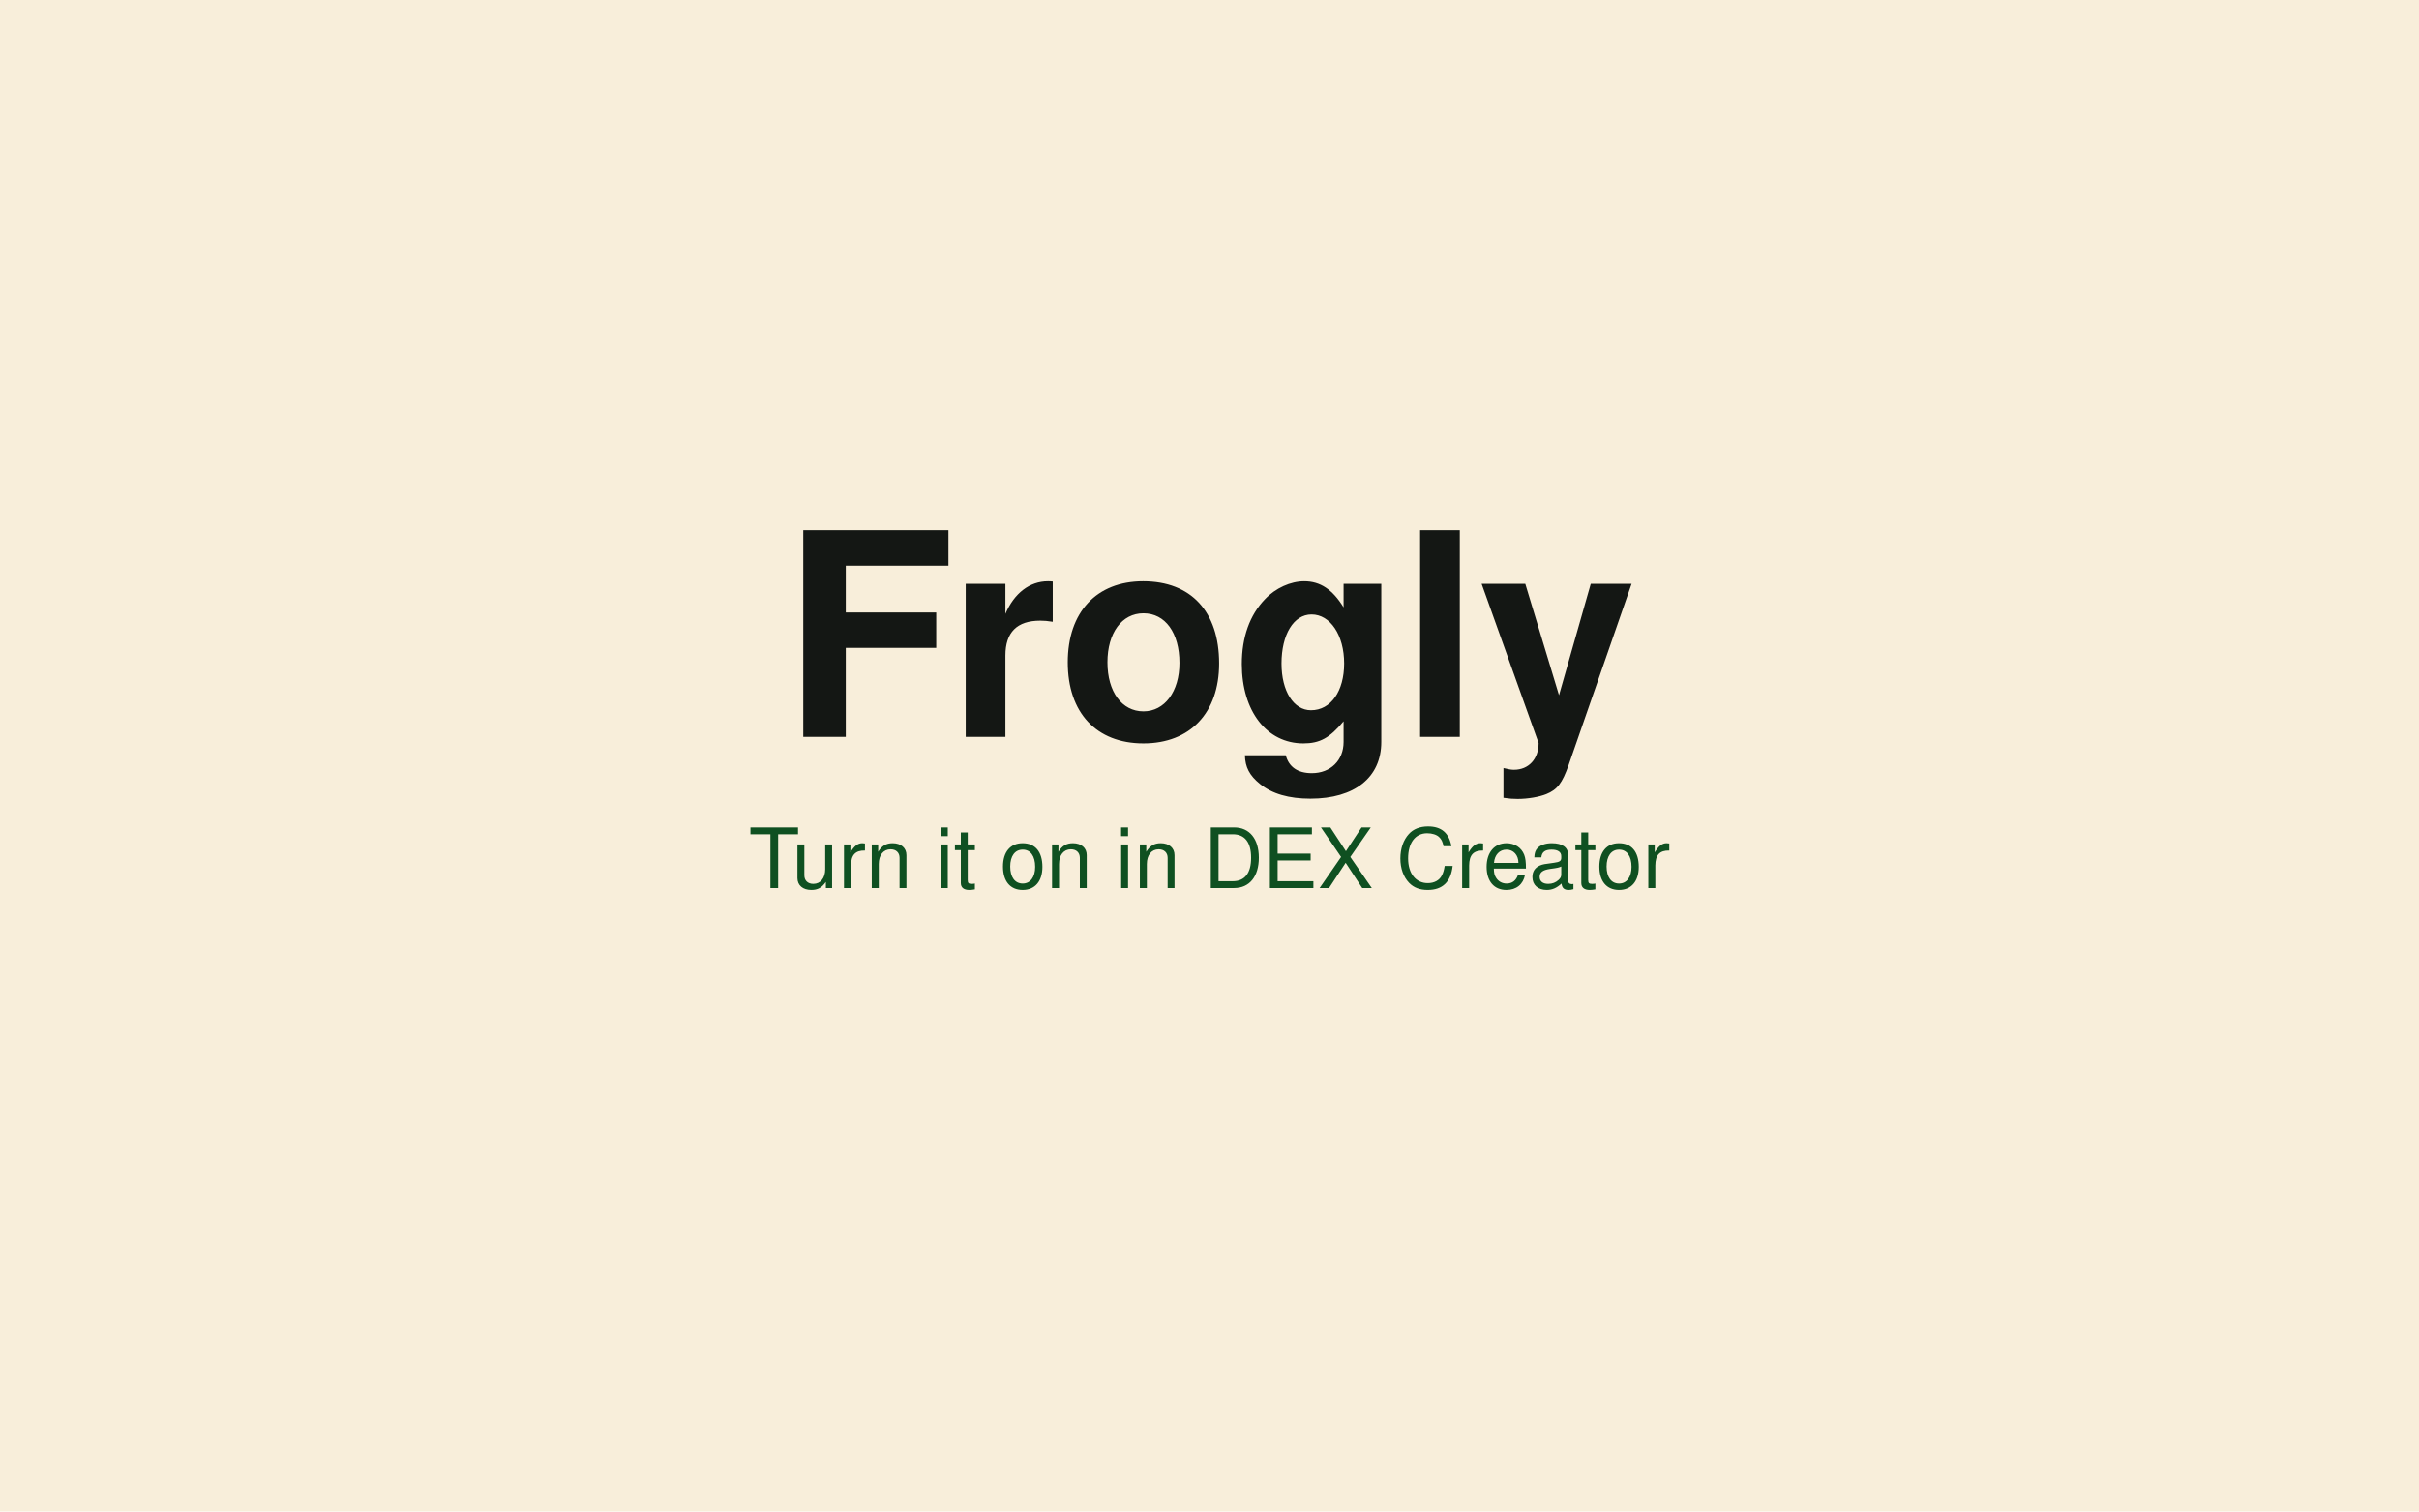
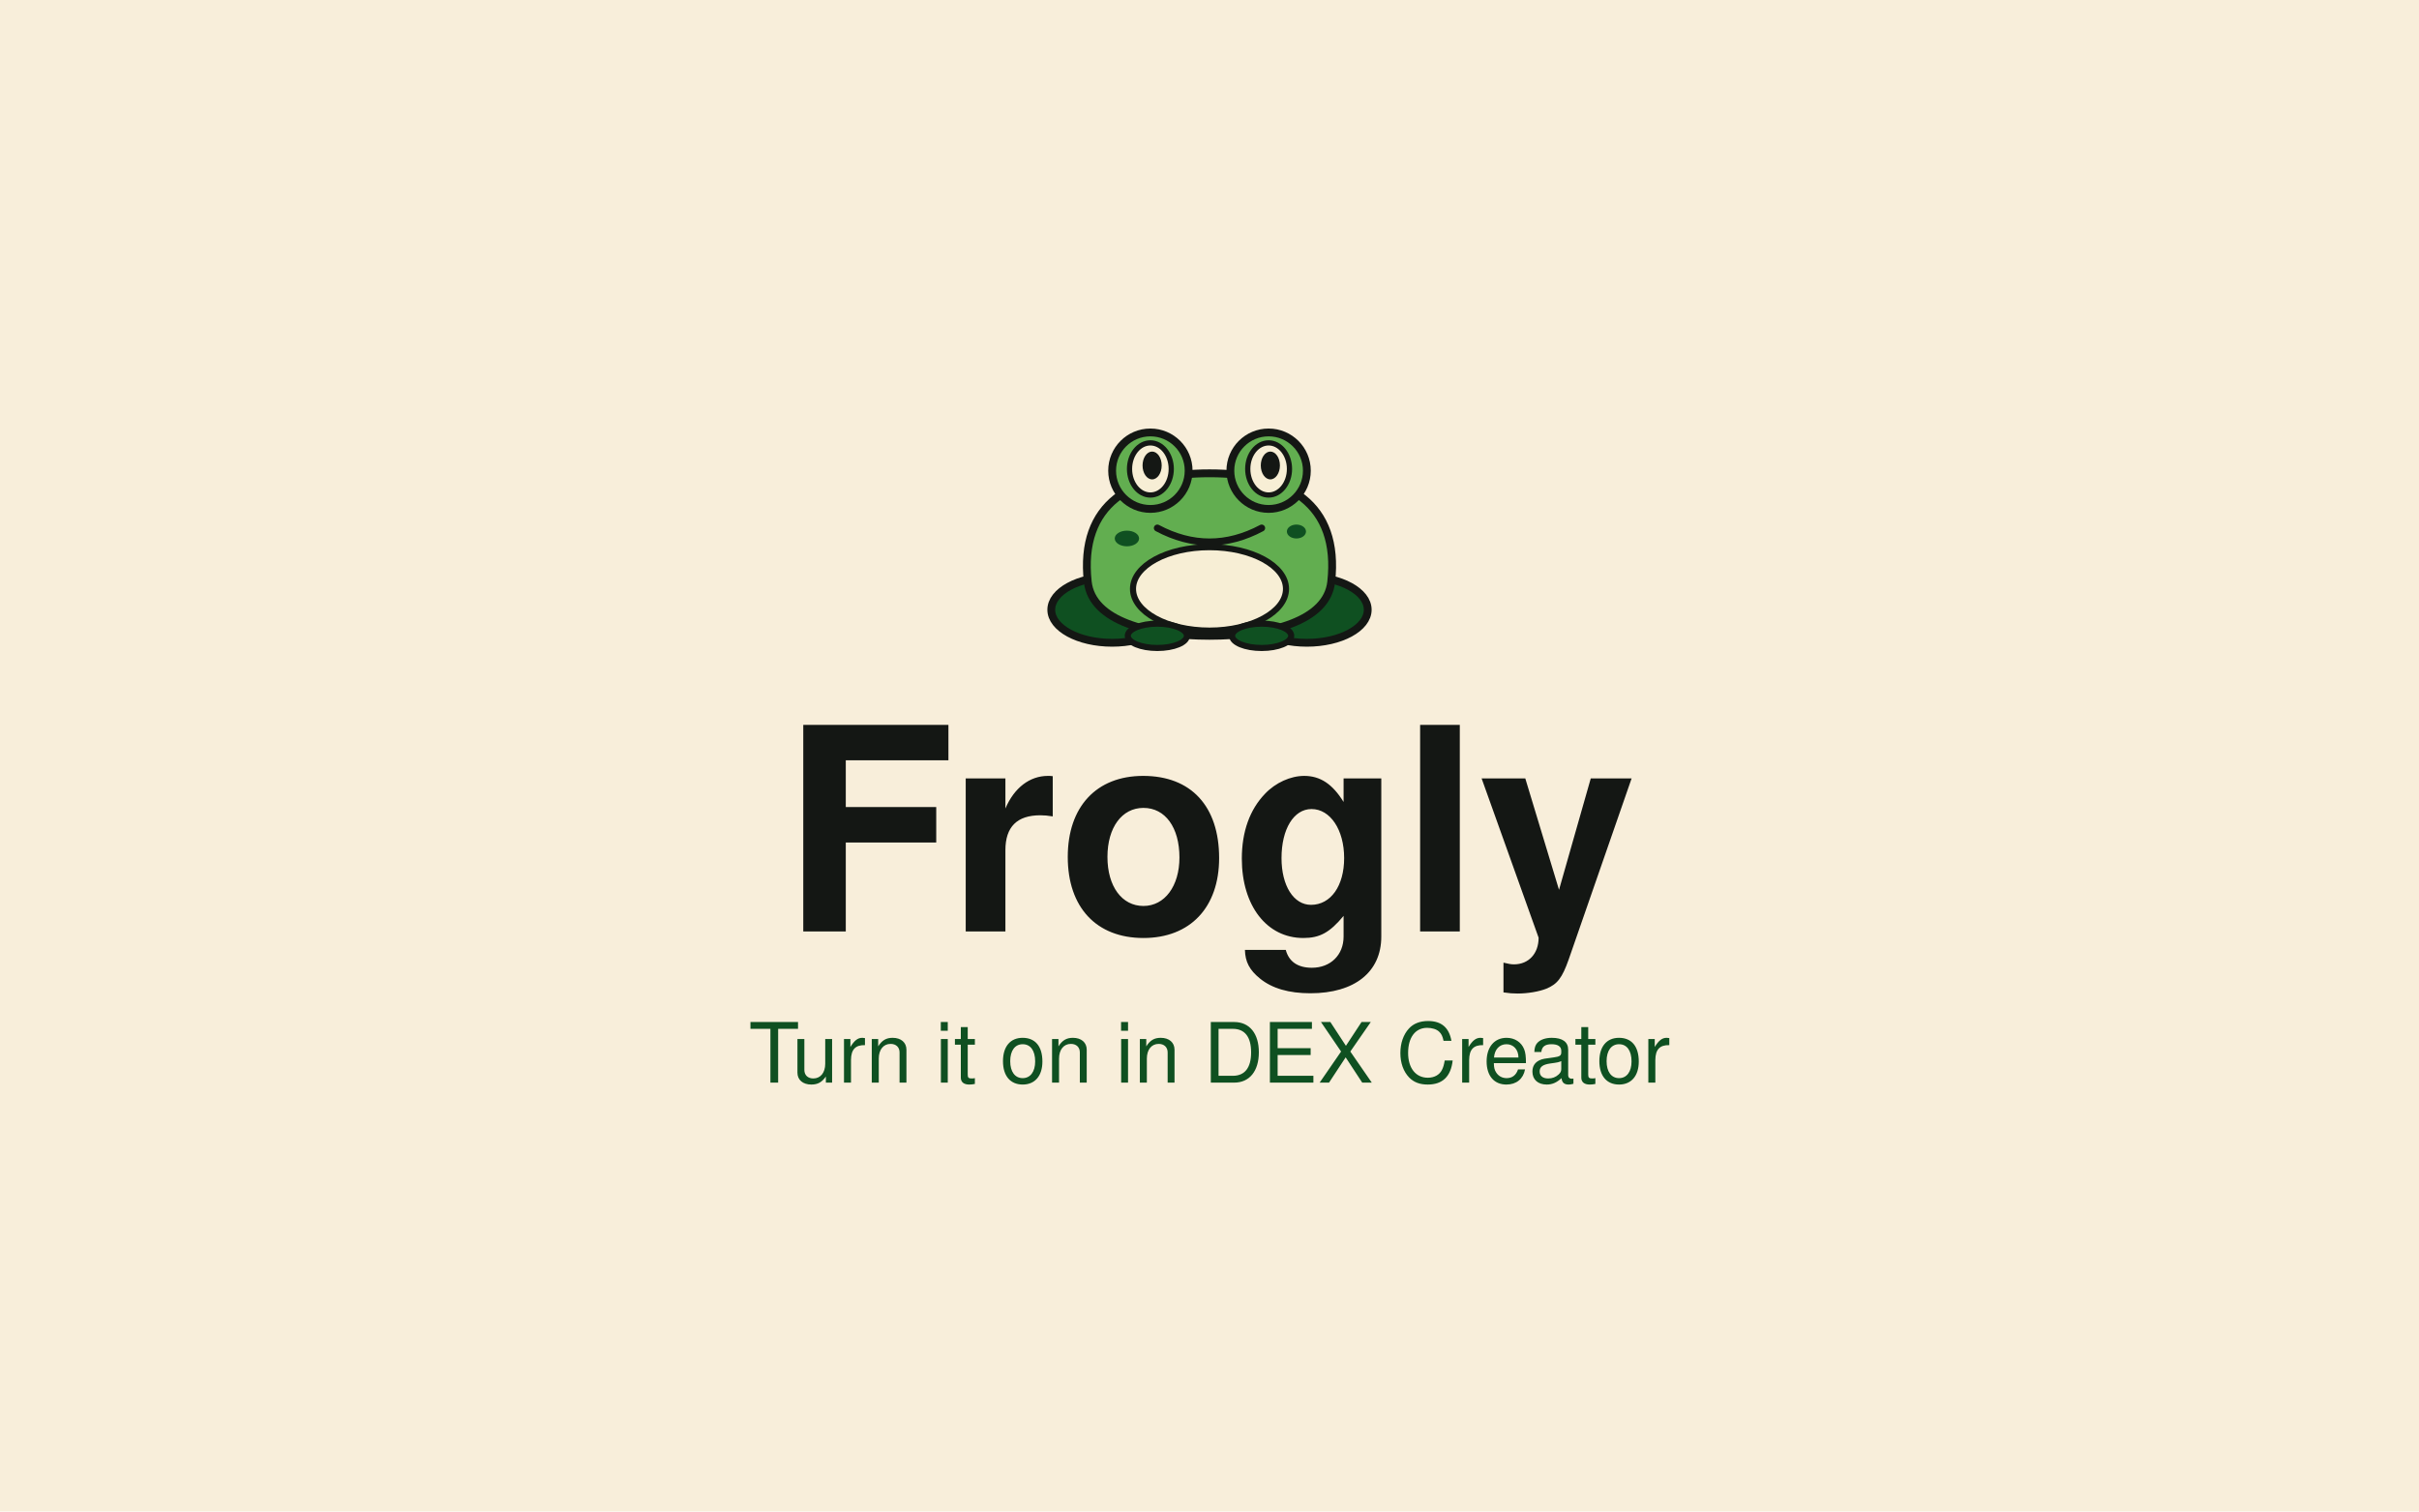
<svg xmlns="http://www.w3.org/2000/svg" width="1280" height="800" viewBox="0 0 1280 800">
  <rect width="1280" height="800" fill="#F8EEDA" />
-   <text x="640" y="390" fill="#141714" font-family="'Helvetica Neue', Helvetica, Arial, sans-serif" font-size="150" font-weight="700" text-anchor="middle">Frogly</text>
-   <text x="640" y="470" fill="#0f5021" font-family="'Helvetica Neue', Helvetica, Arial, sans-serif" font-size="44" text-anchor="middle">Turn it on in DEX Creator</text>
+   <svg x="548" y="193" width="184" height="184" viewBox="0 0 400 400">
+     <g transform="translate(0,20) scale(1)">
+       <ellipse cx="88" cy="262" fill="#0f5021" rx="70" ry="38" stroke="#141714" stroke-width="9" />
+       <ellipse cx="312" cy="262" fill="#0f5021" rx="70" ry="38" stroke="#141714" stroke-width="9" />
+       <path d="M60 230 C 50 140, 110 105, 200 105 C 290 105, 350 140, 340 230 C 335 275, 270 292, 200 292 C 130 292, 65 275, 60 230 Z" fill="#62ae50" stroke="#141714" stroke-width="9" />
+       <ellipse cx="200" cy="238" fill="#f7eed5" rx="88" ry="48" stroke="#141714" stroke-width="7" />
+       <circle cx="132" cy="102" fill="#62ae50" r="44" stroke="#141714" stroke-width="9" />
+       <circle cx="268" cy="102" fill="#62ae50" r="44" stroke="#141714" stroke-width="9" />
+       <ellipse cx="132" cy="100" fill="#f7eed5" rx="24" ry="30" stroke="#141714" stroke-width="6" />
+       <ellipse cx="268" cy="100" fill="#f7eed5" rx="24" ry="30" stroke="#141714" stroke-width="6" />
+       <ellipse cx="134" cy="96" fill="#141714" rx="11" ry="16" />
+       <ellipse cx="270" cy="96" fill="#141714" rx="11" ry="16" />
+       <ellipse cx="105" cy="180" fill="#0f5021" rx="14" ry="9" />
+       <ellipse cx="300" cy="172" fill="#0f5021" rx="11" ry="8" />
+       <path d="M140 168 Q 200 200 260 168" fill="none" stroke="#141714" stroke-linecap="round" stroke-width="8" />
+       <ellipse cx="140" cy="292" fill="#0f5021" rx="34" ry="14" stroke="#141714" stroke-width="7" />
+       <ellipse cx="260" cy="292" fill="#0f5021" rx="34" ry="14" stroke="#141714" stroke-width="7" />
+     </g>
+   </svg>
+   <text x="640" y="493" fill="#141714" font-family="'Helvetica Neue', Helvetica, Arial, sans-serif" font-size="150" font-weight="700" text-anchor="middle">Frogly</text>
+   <text x="640" y="573" fill="#0f5021" font-family="'Helvetica Neue', Helvetica, Arial, sans-serif" font-size="44" text-anchor="middle">Turn it on in DEX Creator</text>
</svg>
